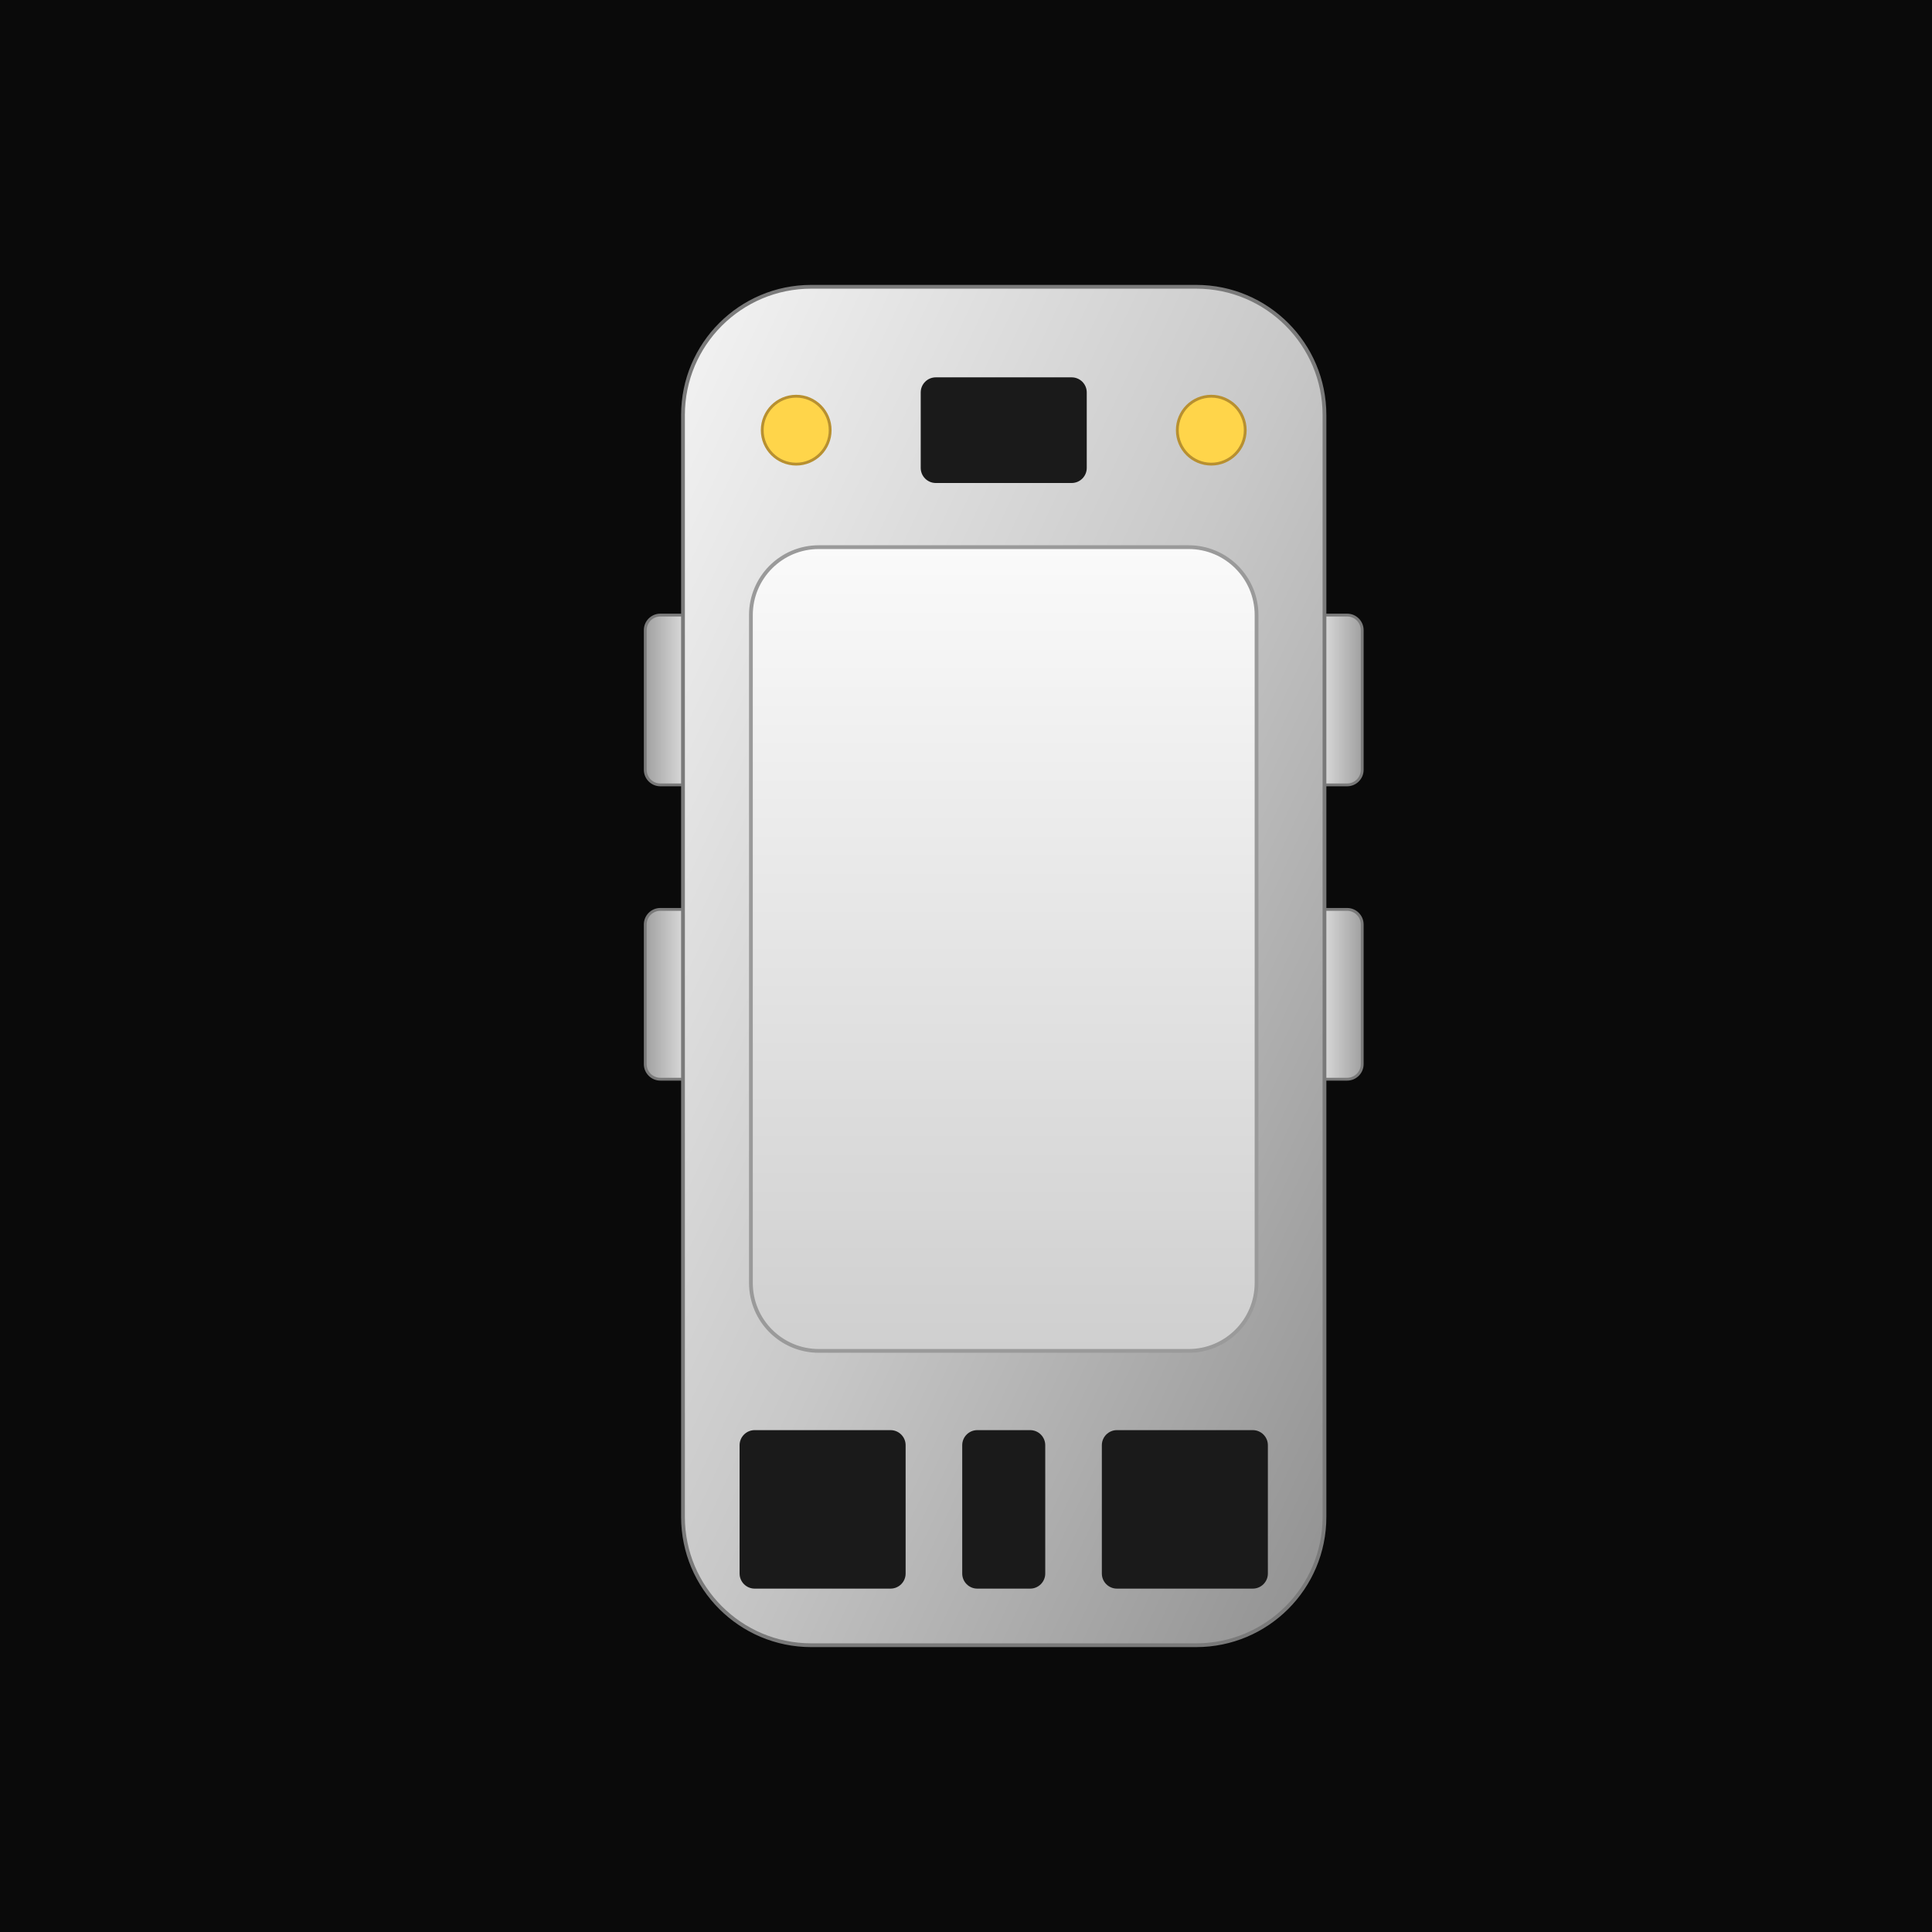
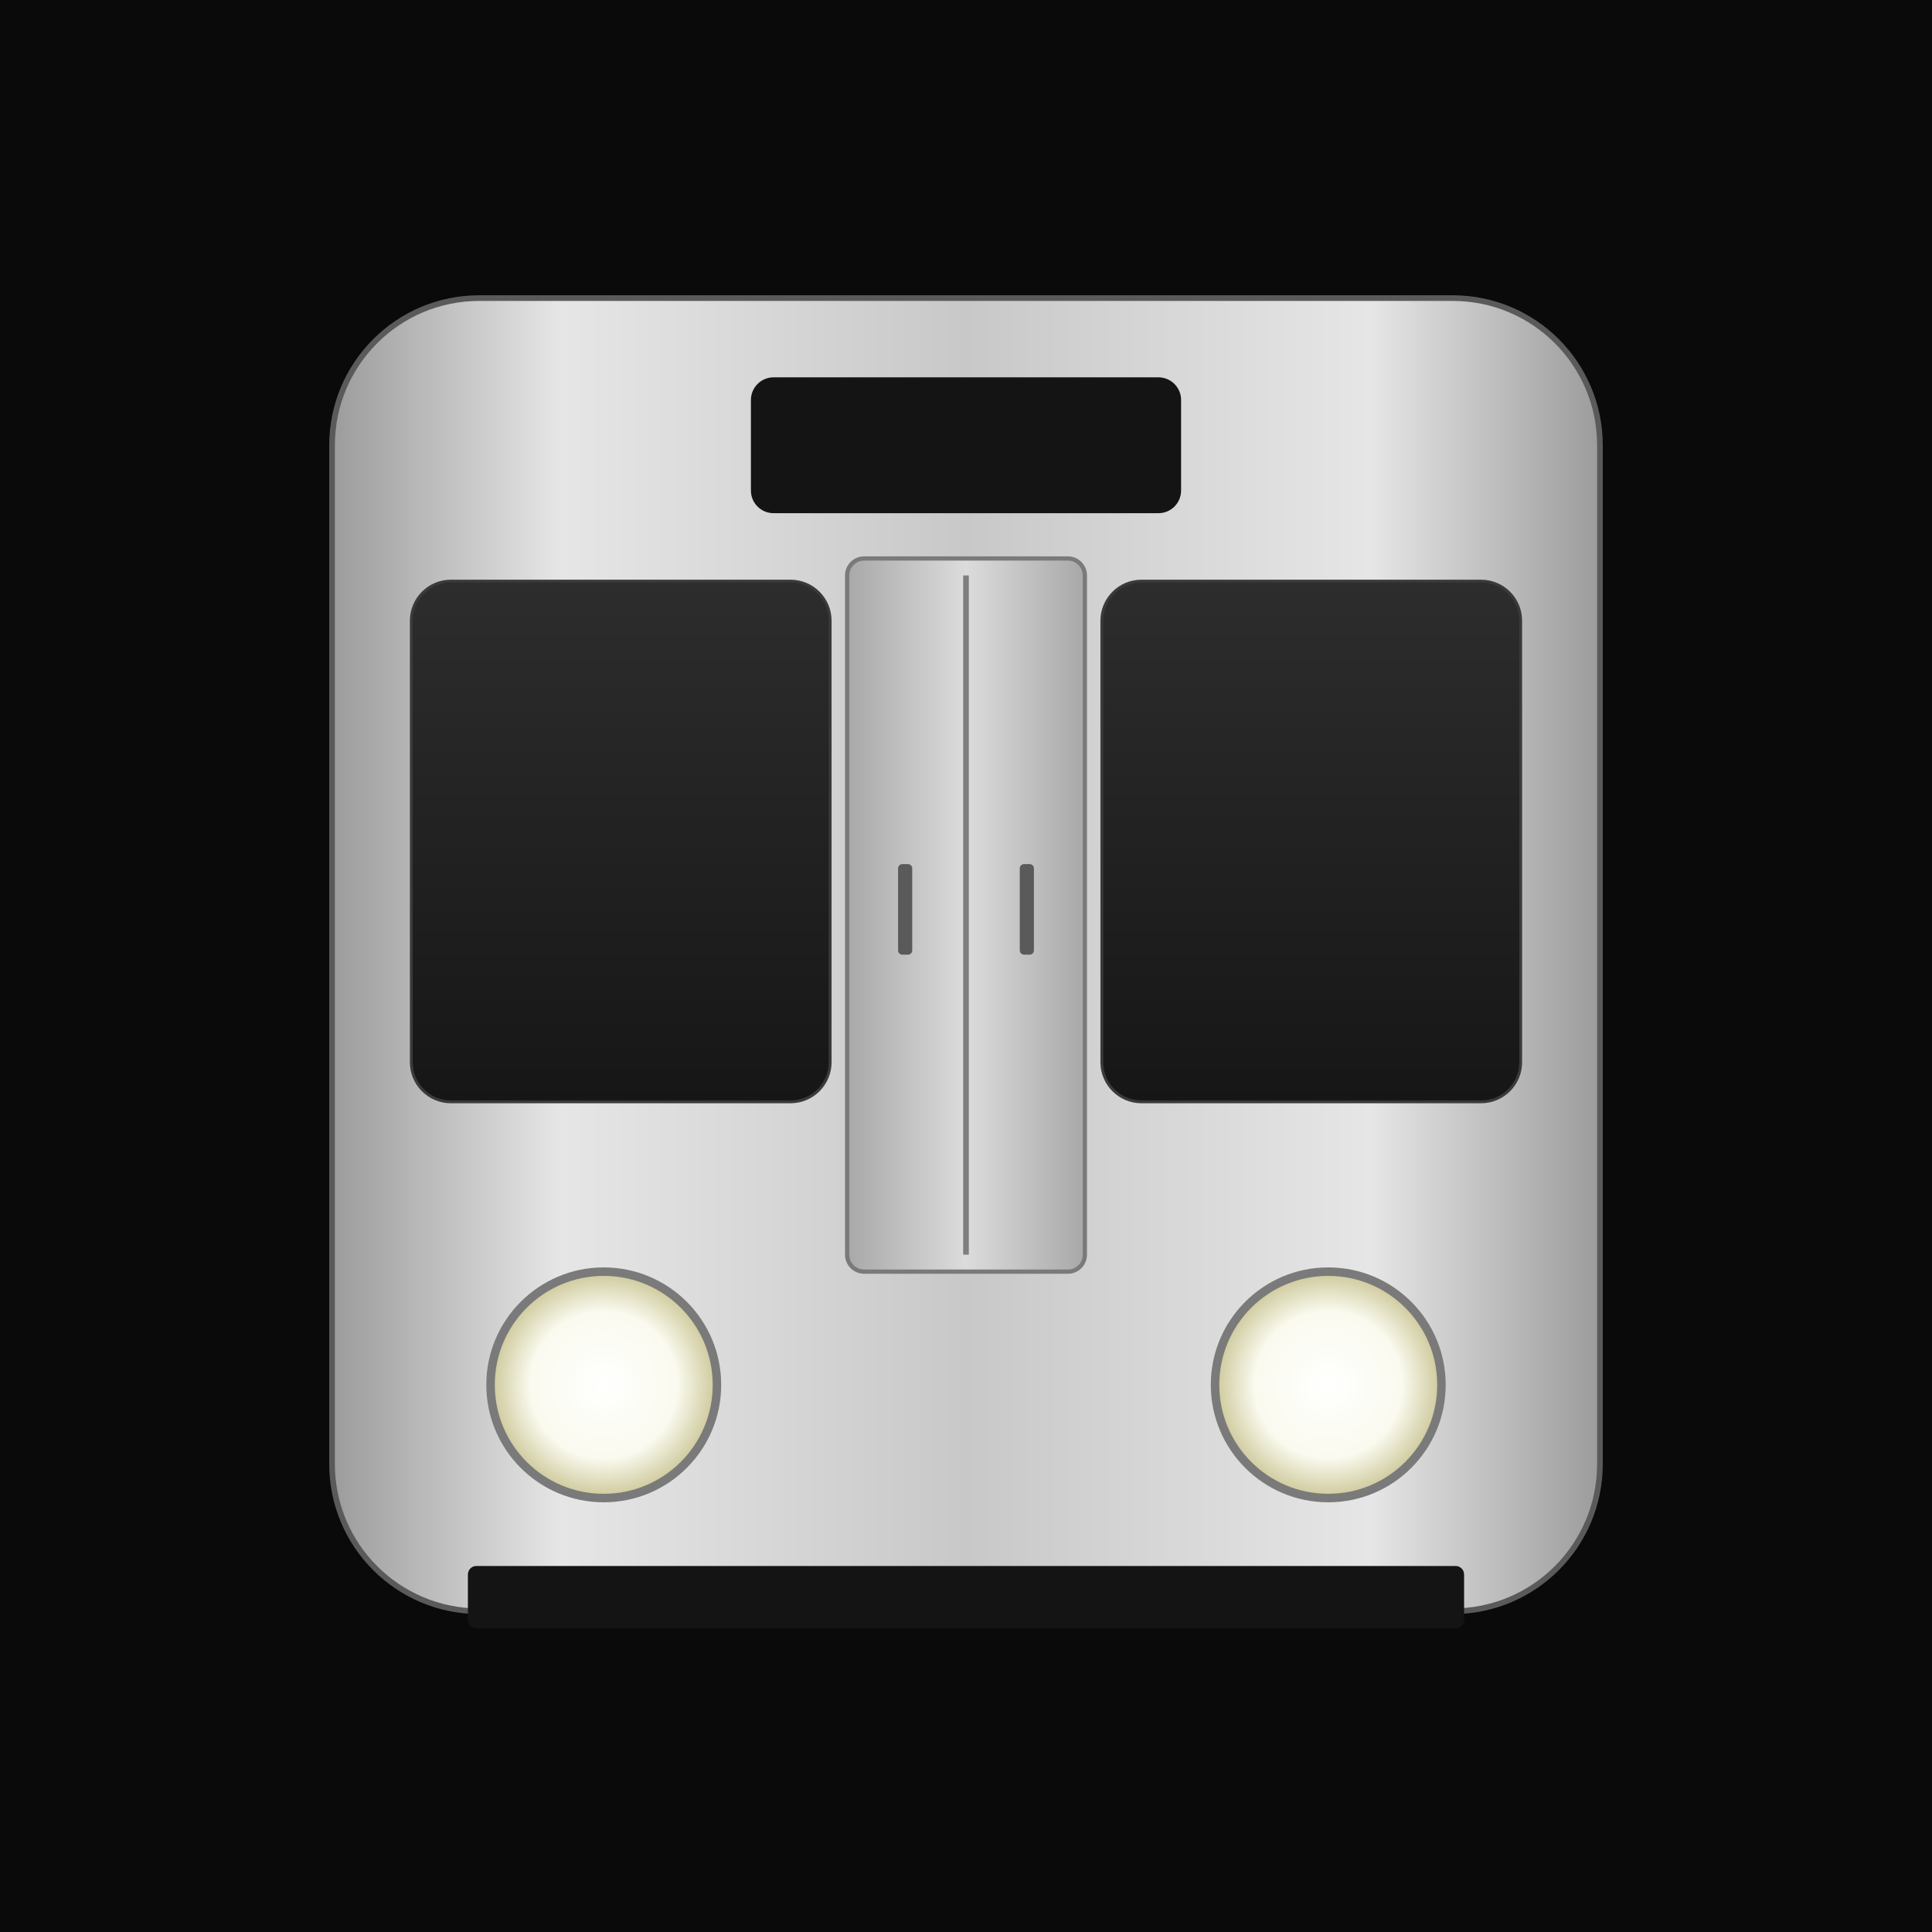
<svg xmlns="http://www.w3.org/2000/svg" viewBox="0 0 512 512">
  <defs>
-     <linearGradient id="body" x1="0%" y1="0%" x2="100%" y2="100%">
-       <stop offset="0%" stop-color="#f4f4f4" />
+     <linearGradient id="body" x1="0%" y1="0%" x2="100%" y2="0%">
+       <stop offset="0%" stop-color="#9c9c9c" />
+       <stop offset="18%" stop-color="#e6e6e6" />
      <stop offset="50%" stop-color="#c8c8c8" />
-       <stop offset="100%" stop-color="#909090" />
+       <stop offset="82%" stop-color="#e6e6e6" />
+       <stop offset="100%" stop-color="#9c9c9c" />
    </linearGradient>
-     <linearGradient id="screen" x1="0%" y1="0%" x2="0%" y2="100%">
-       <stop offset="0%" stop-color="#fafafa" />
-       <stop offset="100%" stop-color="#cfcfcf" />
+     <linearGradient id="window" x1="0%" y1="0%" x2="0%" y2="100%">
+       <stop offset="0%" stop-color="#2d2d2d" />
+       <stop offset="100%" stop-color="#161616" />
    </linearGradient>
-     <linearGradient id="bumper" x1="0%" y1="0%" x2="100%" y2="0%">
-       <stop offset="0%" stop-color="#a0a0a0" />
-       <stop offset="50%" stop-color="#d8d8d8" />
-       <stop offset="100%" stop-color="#a0a0a0" />
+     <linearGradient id="door" x1="0%" y1="0%" x2="100%" y2="0%">
+       <stop offset="0%" stop-color="#a8a8a8" />
+       <stop offset="50%" stop-color="#dcdcdc" />
+       <stop offset="100%" stop-color="#a8a8a8" />
    </linearGradient>
+     <radialGradient id="headlight" cx="50%" cy="50%" r="50%">
+       <stop offset="0%" stop-color="#ffffff" />
+       <stop offset="65%" stop-color="#fafaef" />
+       <stop offset="100%" stop-color="#cdc89a" />
+     </radialGradient>
  </defs>
  <rect width="512" height="512" fill="#0a0a0a" />
-   <g transform="translate(181 76)">
-     <rect x="-10" y="87" width="20" height="45" rx="4" fill="url(#bumper)" stroke="#7a7a7a" stroke-width="0.75" />
-     <rect x="-10" y="165" width="20" height="45" rx="4" fill="url(#bumper)" stroke="#7a7a7a" stroke-width="0.75" />
-     <rect x="160" y="87" width="20" height="45" rx="4" fill="url(#bumper)" stroke="#7a7a7a" stroke-width="0.75" />
-     <rect x="160" y="165" width="20" height="45" rx="4" fill="url(#bumper)" stroke="#7a7a7a" stroke-width="0.75" />
-     <rect x="0" y="0" width="170" height="360" rx="34" fill="url(#body)" stroke="#7a7a7a" stroke-width="1" />
-     <circle cx="30" cy="38" r="9" fill="#ffd54a" stroke="#b89030" stroke-width="0.75" />
-     <circle cx="140" cy="38" r="9" fill="#ffd54a" stroke="#b89030" stroke-width="0.75" />
-     <rect x="63" y="24" width="44" height="28" rx="4" fill="#1a1a1a" />
-     <rect x="18" y="69" width="134" height="213" rx="18" fill="url(#screen)" stroke="#9a9a9a" stroke-width="1" />
-     <rect x="15" y="303" width="44" height="42" rx="4" fill="#1a1a1a" />
-     <rect x="74" y="303" width="22" height="42" rx="4" fill="#1a1a1a" />
-     <rect x="111" y="303" width="44" height="42" rx="4" fill="#1a1a1a" />
+   <g transform="translate(64 64) scale(0.75)">
+     <rect x="32" y="20" width="448" height="464" rx="52" fill="url(#body)" stroke="#5a5a5a" stroke-width="2" />
+     <rect x="180" y="48" width="152" height="48" rx="8" fill="#141414" />
+     <rect x="60" y="120" width="148" height="184" rx="14" fill="url(#window)" stroke="#3a3a3a" stroke-width="1" />
+     <rect x="304" y="120" width="148" height="184" rx="14" fill="url(#window)" stroke="#3a3a3a" stroke-width="1" />
+     <rect x="214" y="112" width="84" height="252" rx="6" fill="url(#door)" stroke="#7a7a7a" stroke-width="1.5" />
+     <line x1="256" y1="118" x2="256" y2="358" stroke="#7e7e7e" stroke-width="2" />
+     <rect x="232" y="220" width="5" height="32" rx="1.5" fill="#5a5a5a" />
+     <rect x="275" y="220" width="5" height="32" rx="1.5" fill="#5a5a5a" />
+     <circle cx="128" cy="404" r="40" fill="url(#headlight)" stroke="#7a7a7a" stroke-width="3" />
+     <circle cx="384" cy="404" r="40" fill="url(#headlight)" stroke="#7a7a7a" stroke-width="3" />
+     <rect x="80" y="468" width="352" height="22" rx="3" fill="#141414" />
  </g>
</svg>
